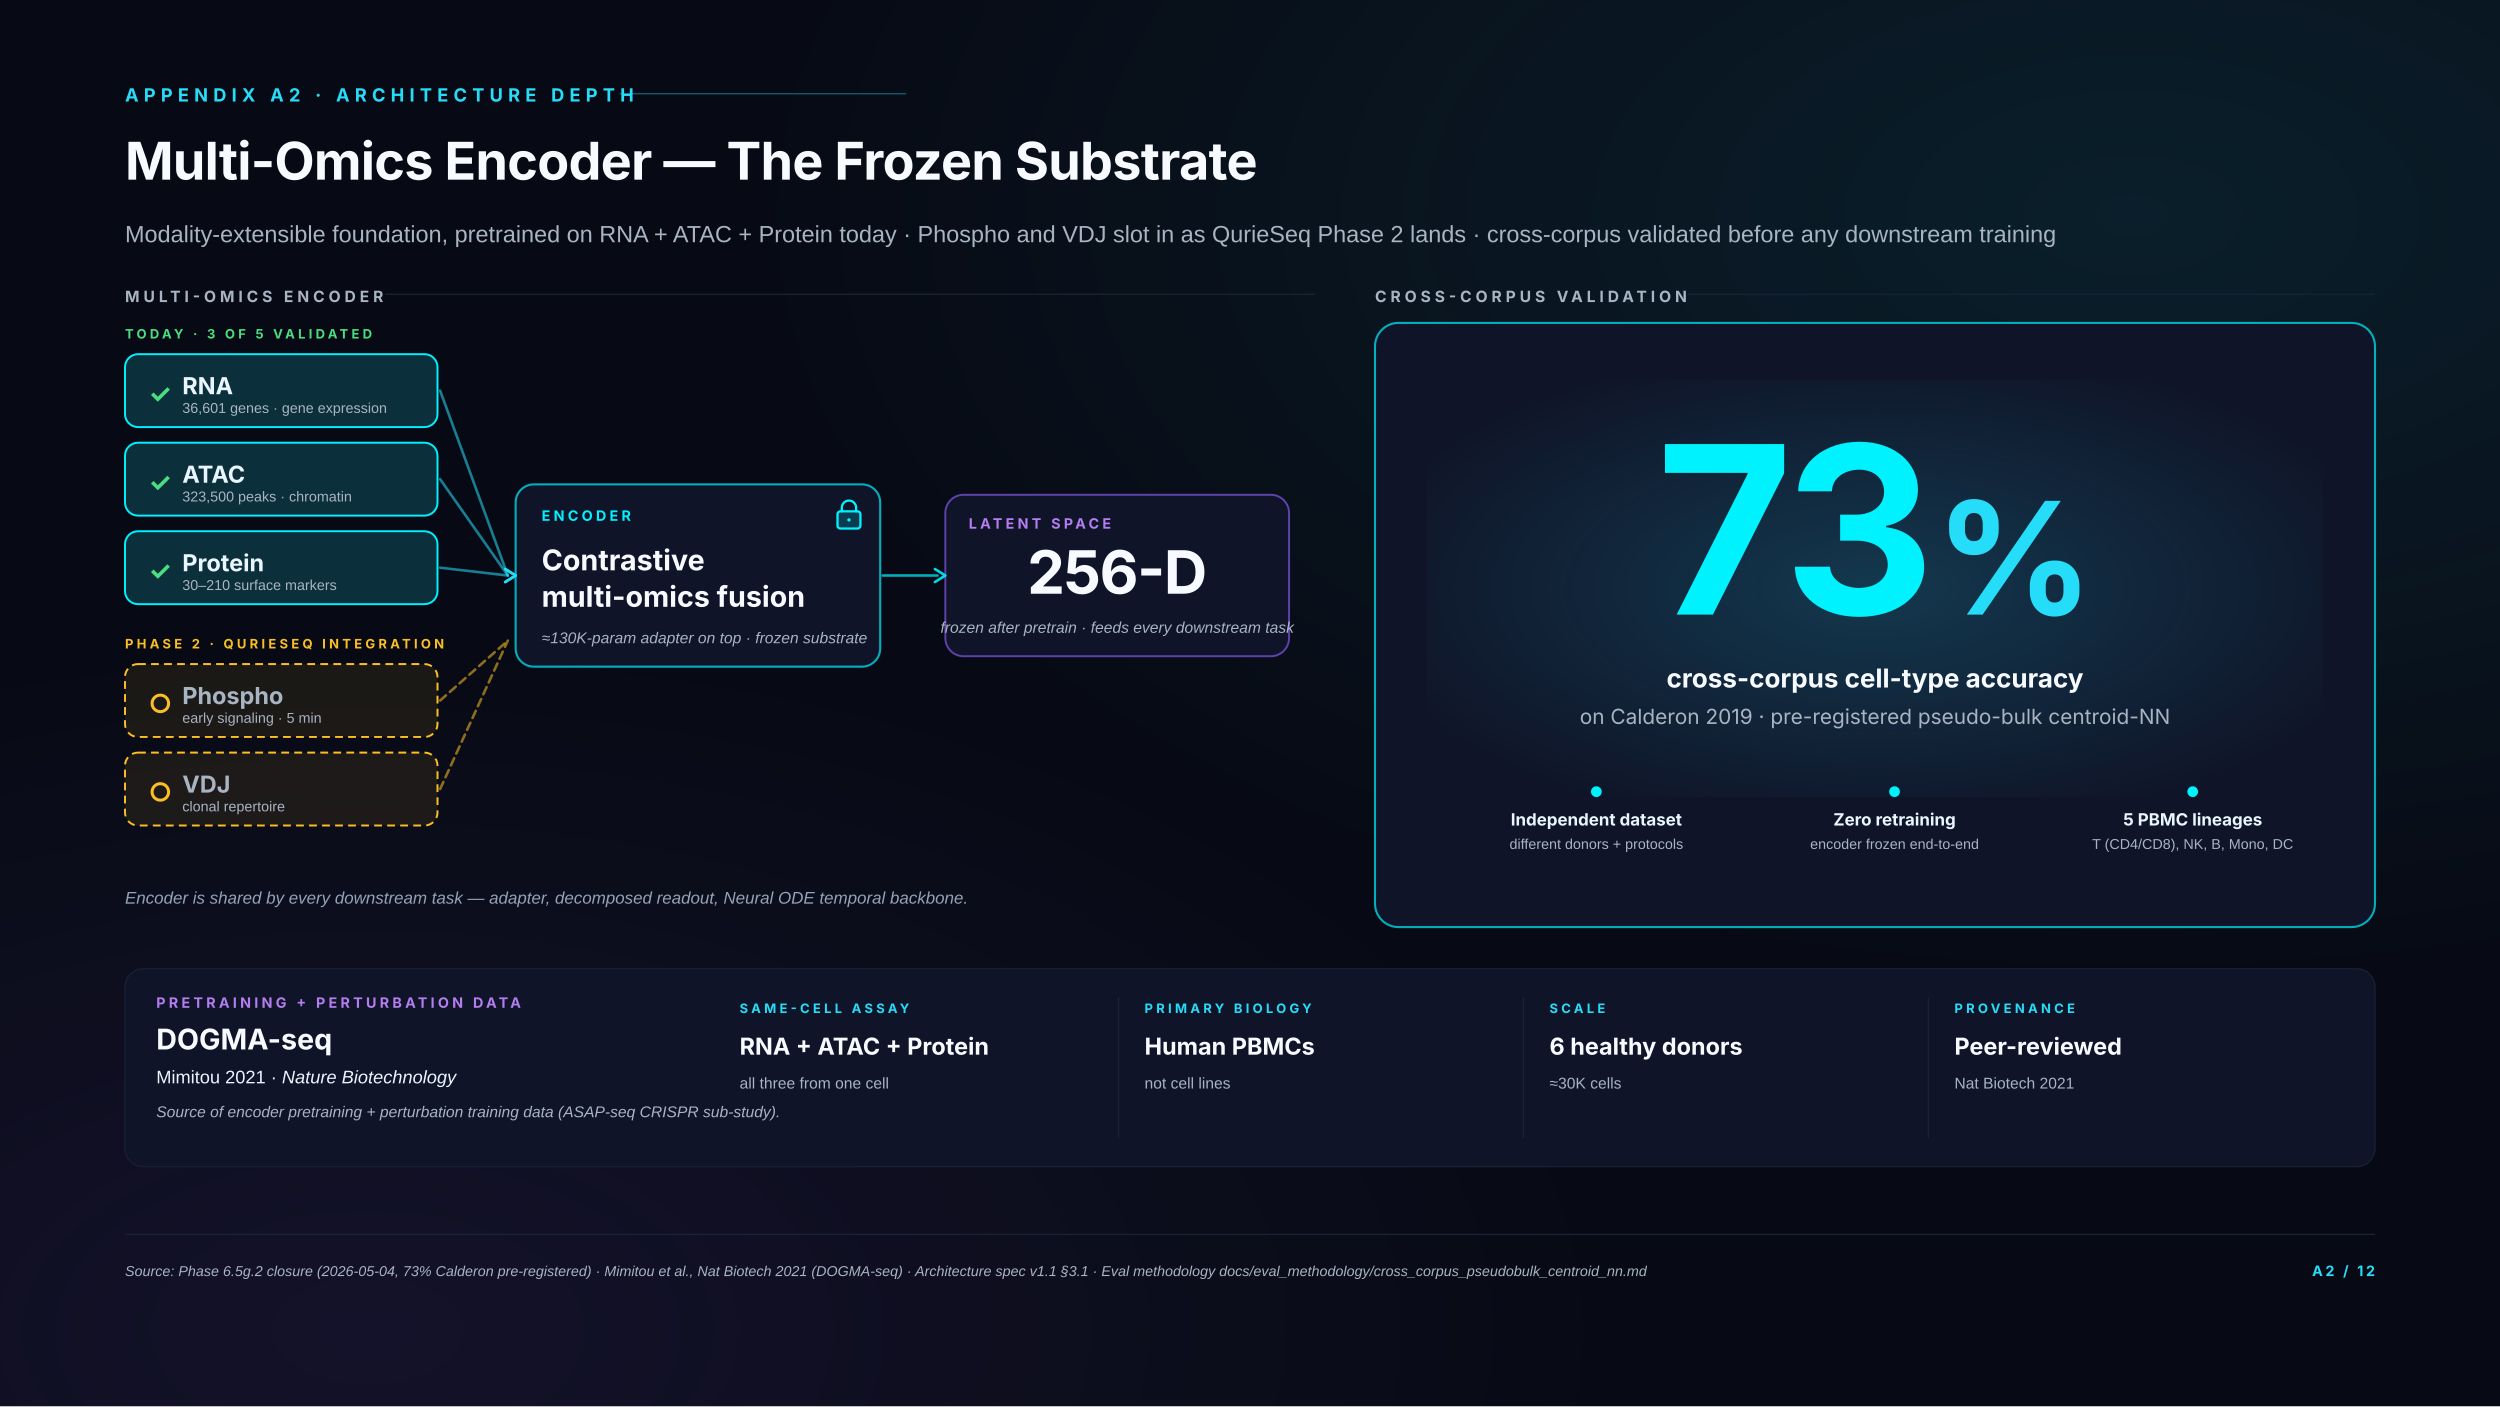
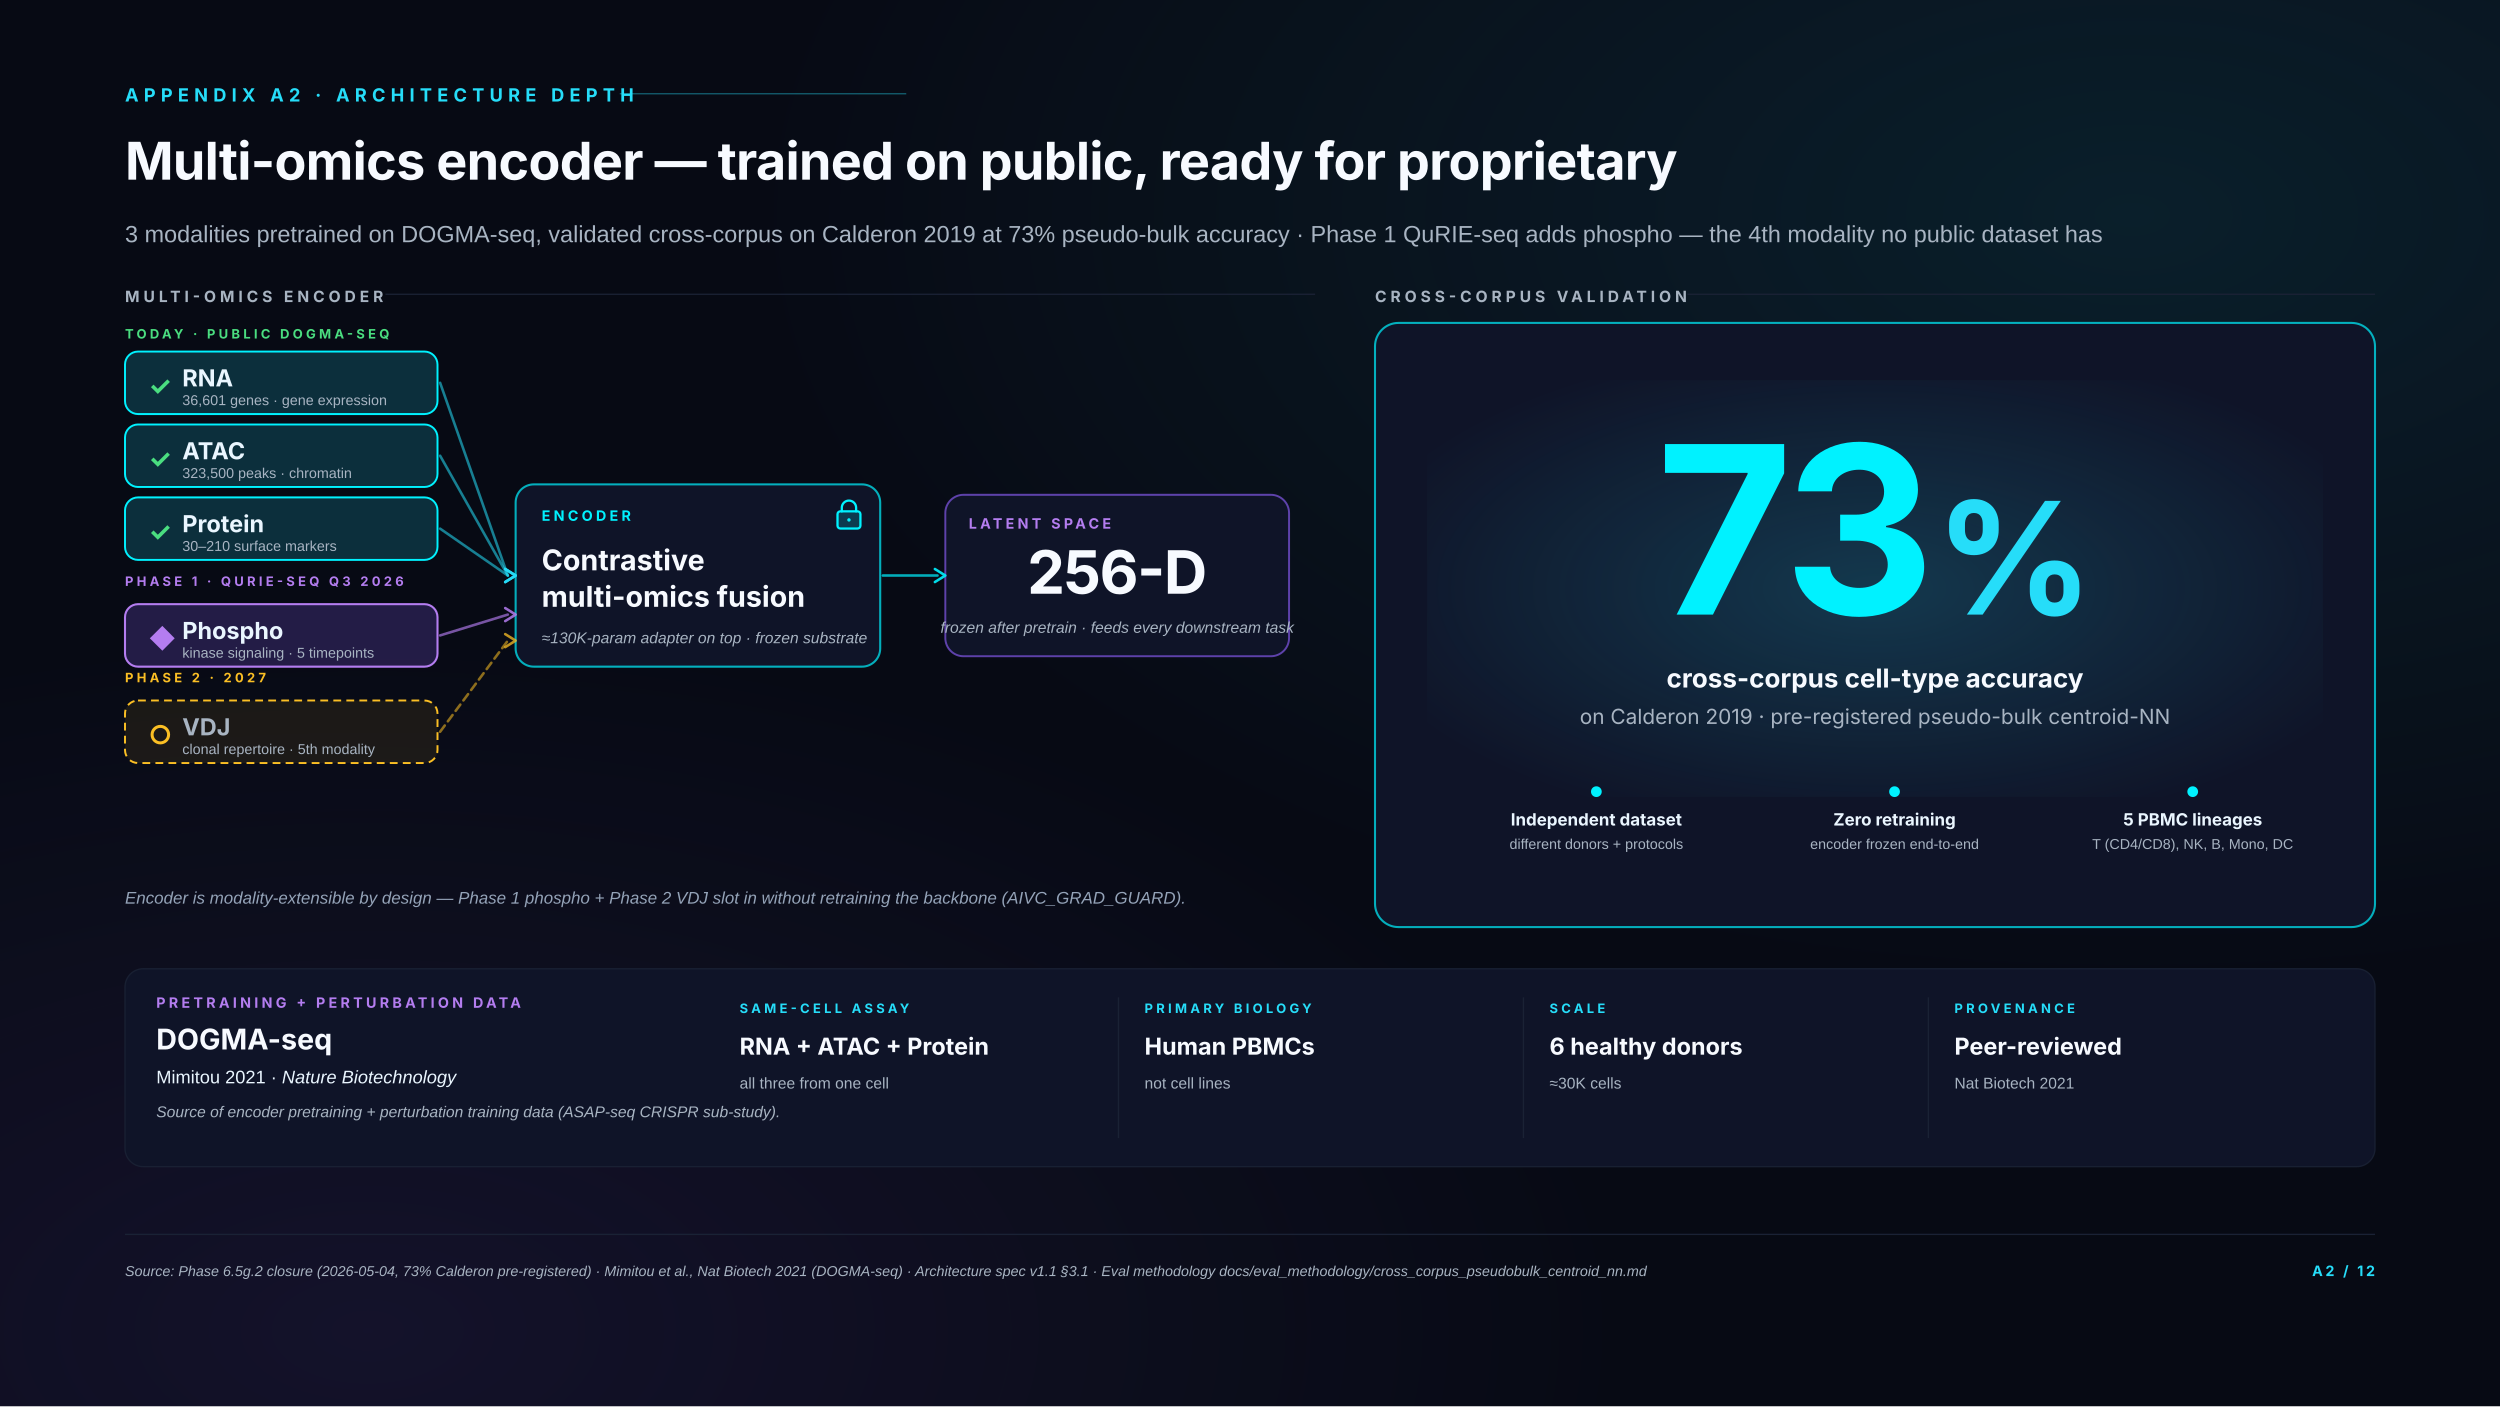
<svg xmlns="http://www.w3.org/2000/svg" viewBox="0 0 1920 1080" width="1920" height="1080" role="img" aria-label="AIVC multi-omics encoder: the frozen substrate">
  <rect width="1920" height="1080" fill="#070A14" />
  <defs>
    <radialGradient id="glow1" cx="0.85" cy="0.15" r="0.55">
      <stop offset="0%" stop-color="#26DDF9" stop-opacity="0.10" />
      <stop offset="100%" stop-color="#26DDF9" stop-opacity="0" />
    </radialGradient>
    <radialGradient id="glow2" cx="0.15" cy="0.95" r="0.5">
      <stop offset="0%" stop-color="#8B5CF6" stop-opacity="0.10" />
      <stop offset="100%" stop-color="#8B5CF6" stop-opacity="0" />
    </radialGradient>
    <radialGradient id="hero73" cx="0.5" cy="0.5" r="0.6">
      <stop offset="0%" stop-color="#26DDF9" stop-opacity="0.18" />
      <stop offset="100%" stop-color="#26DDF9" stop-opacity="0" />
    </radialGradient>
  </defs>
  <rect width="1920" height="1080" fill="url(#glow1)" />
  <rect width="1920" height="1080" fill="url(#glow2)" />
  <text x="96" y="78" fill="#26DDF9" font-family="Inter, -apple-system, 'Helvetica Neue', Arial, sans-serif" font-size="14" font-weight="700" letter-spacing="4">APPENDIX A2 · ARCHITECTURE DEPTH</text>
  <line x1="476" y1="72" x2="696" y2="72" stroke="#26DDF9" stroke-opacity="0.4" stroke-width="1" />
-   <text x="96" y="138" fill="#F7FAFF" font-family="Inter, -apple-system, 'Helvetica Neue', Arial, sans-serif" font-size="40" font-weight="700" letter-spacing="-0.5">Multi-Omics Encoder — The Frozen Substrate</text>
-   <text x="96" y="186" fill="#A8B4C2" font-family="Arial, Inter, 'Helvetica Neue', sans-serif" font-size="18" font-weight="400">Modality-extensible foundation, pretrained on RNA + ATAC + Protein today · Phospho and VDJ slot in as QurieSeq Phase 2 lands · cross-corpus validated before any downstream training</text>
+   <text x="96" y="138" fill="#F7FAFF" font-family="Inter, -apple-system, 'Helvetica Neue', Arial, sans-serif" font-size="40" font-weight="700" letter-spacing="-0.5">Multi-omics encoder — trained on public, ready for proprietary</text>
+   <text x="96" y="186" fill="#A8B4C2" font-family="Arial, Inter, 'Helvetica Neue', sans-serif" font-size="18" font-weight="400">3 modalities pretrained on DOGMA-seq, validated cross-corpus on Calderon 2019 at 73% pseudo-bulk accuracy · Phase 1 QuRIE-seq adds phospho — the 4th modality no public dataset has</text>
  <text x="96" y="232" fill="#A8B4C2" font-family="Inter, -apple-system, 'Helvetica Neue', Arial, sans-serif" font-size="12" font-weight="700" letter-spacing="3">MULTI-OMICS ENCODER</text>
  <line x1="296" y1="226" x2="1010" y2="226" stroke="#1A2235" stroke-width="1" />
-   <text x="96" y="260" fill="#4ADE80" font-family="Inter, -apple-system, 'Helvetica Neue', Arial, sans-serif" font-size="10" font-weight="700" letter-spacing="2.5">TODAY · 3 OF 5 VALIDATED</text>
-   <rect x="96" y="272" width="240" height="56" rx="10" fill="#26DDF9" fill-opacity="0.18" stroke="#00F2FF" stroke-width="1.5" />
-   <text x="114" y="302.0" fill="#4ADE80" font-family="Inter, -apple-system, 'Helvetica Neue', Arial, sans-serif" font-size="20" font-weight="700" dominant-baseline="middle">✓</text>
-   <text x="140" y="296.0" fill="#EAF6FF" font-family="Inter, -apple-system, 'Helvetica Neue', Arial, sans-serif" font-size="18" font-weight="700" dominant-baseline="middle">RNA</text>
-   <text x="140" y="314.0" fill="#A8B4C2" font-family="Arial, Inter, 'Helvetica Neue', sans-serif" font-size="11" font-weight="400" dominant-baseline="middle">36,601 genes · gene expression</text>
-   <rect x="96" y="340" width="240" height="56" rx="10" fill="#26DDF9" fill-opacity="0.18" stroke="#00F2FF" stroke-width="1.5" />
-   <text x="114" y="370.0" fill="#4ADE80" font-family="Inter, -apple-system, 'Helvetica Neue', Arial, sans-serif" font-size="20" font-weight="700" dominant-baseline="middle">✓</text>
-   <text x="140" y="364.0" fill="#EAF6FF" font-family="Inter, -apple-system, 'Helvetica Neue', Arial, sans-serif" font-size="18" font-weight="700" dominant-baseline="middle">ATAC</text>
-   <text x="140" y="382.0" fill="#A8B4C2" font-family="Arial, Inter, 'Helvetica Neue', sans-serif" font-size="11" font-weight="400" dominant-baseline="middle">323,500 peaks · chromatin</text>
-   <rect x="96" y="408" width="240" height="56" rx="10" fill="#26DDF9" fill-opacity="0.18" stroke="#00F2FF" stroke-width="1.5" />
-   <text x="114" y="438.0" fill="#4ADE80" font-family="Inter, -apple-system, 'Helvetica Neue', Arial, sans-serif" font-size="20" font-weight="700" dominant-baseline="middle">✓</text>
-   <text x="140" y="432.0" fill="#EAF6FF" font-family="Inter, -apple-system, 'Helvetica Neue', Arial, sans-serif" font-size="18" font-weight="700" dominant-baseline="middle">Protein</text>
-   <text x="140" y="450.0" fill="#A8B4C2" font-family="Arial, Inter, 'Helvetica Neue', sans-serif" font-size="11" font-weight="400" dominant-baseline="middle">30–210 surface markers</text>
-   <text x="96" y="498" fill="#FBBF24" font-family="Inter, -apple-system, 'Helvetica Neue', Arial, sans-serif" font-size="10" font-weight="700" letter-spacing="2.5">PHASE 2 · QURIESEQ INTEGRATION</text>
-   <rect x="96" y="510" width="240" height="56" rx="10" fill="#FBBF24" fill-opacity="0.08" stroke="#FBBF24" stroke-width="1.5" stroke-dasharray="6 4" />
-   <text x="114" y="540.0" fill="#FBBF24" font-family="Inter, -apple-system, 'Helvetica Neue', Arial, sans-serif" font-size="20" font-weight="700" dominant-baseline="middle">○</text>
-   <text x="140" y="534.0" fill="#A8B4C2" font-family="Inter, -apple-system, 'Helvetica Neue', Arial, sans-serif" font-size="18" font-weight="700" dominant-baseline="middle">Phospho</text>
-   <text x="140" y="552.0" fill="#A8B4C2" font-family="Arial, Inter, 'Helvetica Neue', sans-serif" font-size="11" font-weight="400" dominant-baseline="middle">early signaling · 5 min</text>
-   <rect x="96" y="578" width="240" height="56" rx="10" fill="#FBBF24" fill-opacity="0.08" stroke="#FBBF24" stroke-width="1.5" stroke-dasharray="6 4" />
-   <text x="114" y="608.0" fill="#FBBF24" font-family="Inter, -apple-system, 'Helvetica Neue', Arial, sans-serif" font-size="20" font-weight="700" dominant-baseline="middle">○</text>
-   <text x="140" y="602.0" fill="#A8B4C2" font-family="Inter, -apple-system, 'Helvetica Neue', Arial, sans-serif" font-size="18" font-weight="700" dominant-baseline="middle">VDJ</text>
-   <text x="140" y="620.0" fill="#A8B4C2" font-family="Arial, Inter, 'Helvetica Neue', sans-serif" font-size="11" font-weight="400" dominant-baseline="middle">clonal repertoire</text>
+   <text x="96" y="260" fill="#4ADE80" font-family="Inter, -apple-system, 'Helvetica Neue', Arial, sans-serif" font-size="10" font-weight="700" letter-spacing="2.5">TODAY · PUBLIC DOGMA-SEQ</text>
+   <rect x="96" y="270" width="240" height="48" rx="10" fill="#26DDF9" fill-opacity="0.18" stroke="#00F2FF" stroke-width="1.5" />
+   <text x="114" y="296.0" fill="#4ADE80" font-family="Inter, -apple-system, 'Helvetica Neue', Arial, sans-serif" font-size="20" font-weight="700" dominant-baseline="middle">✓</text>
+   <text x="140" y="290.0" fill="#EAF6FF" font-family="Inter, -apple-system, 'Helvetica Neue', Arial, sans-serif" font-size="18" font-weight="700" dominant-baseline="middle">RNA</text>
+   <text x="140" y="308.0" fill="#A8B4C2" font-family="Arial, Inter, 'Helvetica Neue', sans-serif" font-size="11" font-weight="400" dominant-baseline="middle">36,601 genes · gene expression</text>
+   <rect x="96" y="326" width="240" height="48" rx="10" fill="#26DDF9" fill-opacity="0.18" stroke="#00F2FF" stroke-width="1.5" />
+   <text x="114" y="352.0" fill="#4ADE80" font-family="Inter, -apple-system, 'Helvetica Neue', Arial, sans-serif" font-size="20" font-weight="700" dominant-baseline="middle">✓</text>
+   <text x="140" y="346.0" fill="#EAF6FF" font-family="Inter, -apple-system, 'Helvetica Neue', Arial, sans-serif" font-size="18" font-weight="700" dominant-baseline="middle">ATAC</text>
+   <text x="140" y="364.0" fill="#A8B4C2" font-family="Arial, Inter, 'Helvetica Neue', sans-serif" font-size="11" font-weight="400" dominant-baseline="middle">323,500 peaks · chromatin</text>
+   <rect x="96" y="382" width="240" height="48" rx="10" fill="#26DDF9" fill-opacity="0.18" stroke="#00F2FF" stroke-width="1.5" />
+   <text x="114" y="408.0" fill="#4ADE80" font-family="Inter, -apple-system, 'Helvetica Neue', Arial, sans-serif" font-size="20" font-weight="700" dominant-baseline="middle">✓</text>
+   <text x="140" y="402.0" fill="#EAF6FF" font-family="Inter, -apple-system, 'Helvetica Neue', Arial, sans-serif" font-size="18" font-weight="700" dominant-baseline="middle">Protein</text>
+   <text x="140" y="420.0" fill="#A8B4C2" font-family="Arial, Inter, 'Helvetica Neue', sans-serif" font-size="11" font-weight="400" dominant-baseline="middle">30–210 surface markers</text>
+   <text x="96" y="450" fill="#B47DF0" font-family="Inter, -apple-system, 'Helvetica Neue', Arial, sans-serif" font-size="10" font-weight="700" letter-spacing="2.5">PHASE 1 · QURIE-SEQ Q3 2026</text>
+   <rect x="96" y="464" width="240" height="48" rx="10" fill="#8B5CF6" fill-opacity="0.22" stroke="#B47DF0" stroke-width="1.6" />
+   <text x="114" y="490.0" fill="#B47DF0" font-family="Inter, -apple-system, 'Helvetica Neue', Arial, sans-serif" font-size="20" font-weight="700" dominant-baseline="middle">◆</text>
+   <text x="140" y="484.0" fill="#EAF6FF" font-family="Inter, -apple-system, 'Helvetica Neue', Arial, sans-serif" font-size="18" font-weight="700" dominant-baseline="middle">Phospho</text>
+   <text x="140" y="502.0" fill="#A8B4C2" font-family="Arial, Inter, 'Helvetica Neue', sans-serif" font-size="11" font-weight="400" dominant-baseline="middle">kinase signaling · 5 timepoints</text>
+   <text x="96" y="524" fill="#FBBF24" font-family="Inter, -apple-system, 'Helvetica Neue', Arial, sans-serif" font-size="10" font-weight="700" letter-spacing="2.5">PHASE 2 · 2027</text>
+   <rect x="96" y="538" width="240" height="48" rx="10" fill="#FBBF24" fill-opacity="0.08" stroke="#FBBF24" stroke-width="1.5" stroke-dasharray="6 4" />
+   <text x="114" y="564.0" fill="#FBBF24" font-family="Inter, -apple-system, 'Helvetica Neue', Arial, sans-serif" font-size="20" font-weight="700" dominant-baseline="middle">○</text>
+   <text x="140" y="558.0" fill="#A8B4C2" font-family="Inter, -apple-system, 'Helvetica Neue', Arial, sans-serif" font-size="18" font-weight="700" dominant-baseline="middle">VDJ</text>
+   <text x="140" y="576.0" fill="#A8B4C2" font-family="Arial, Inter, 'Helvetica Neue', sans-serif" font-size="11" font-weight="400" dominant-baseline="middle">clonal repertoire · 5th modality</text>
  <rect x="396" y="372" width="280" height="140" rx="14" fill="#0F1428" stroke="#00F2FF" stroke-width="1.6" stroke-opacity="0.7" />
  <text x="416" y="400" fill="#00F2FF" font-family="Inter, -apple-system, 'Helvetica Neue', Arial, sans-serif" font-size="11" font-weight="700" letter-spacing="2.5">ENCODER</text>
  <g transform="translate(643.2,386.1) scale(1.1)">
    <rect x="0" y="6" width="16" height="12" rx="2" fill="#00F2FF" fill-opacity="0.18" stroke="#00F2FF" stroke-width="1.6" />
    <path d="M3 6 V3.5 A4.5 4.5 0 0 1 13 3.5 V6" fill="none" stroke="#00F2FF" stroke-width="1.6" stroke-linecap="round" />
    <circle cx="8" cy="12" r="1.2" fill="#00F2FF" />
  </g>
  <text x="416" y="438" fill="#F7FAFF" font-family="Inter, -apple-system, 'Helvetica Neue', Arial, sans-serif" font-size="22" font-weight="700">Contrastive</text>
  <text x="416" y="466" fill="#F7FAFF" font-family="Inter, -apple-system, 'Helvetica Neue', Arial, sans-serif" font-size="22" font-weight="700">multi-omics fusion</text>
  <text x="416" y="494" fill="#A8B4C2" font-family="Arial, Inter, 'Helvetica Neue', sans-serif" font-size="12" font-style="italic">≈130K-param adapter on top · frozen substrate</text>
-   <line x1="338" y1="300" x2="390" y2="442" stroke="#26DDF9" stroke-width="2" stroke-opacity="0.55" stroke-linecap="round" />
+   <line x1="338" y1="294" x2="390" y2="442" stroke="#26DDF9" stroke-width="2" stroke-opacity="0.55" stroke-linecap="round" />
  <path d="M 388 437 L 396 442 L 388 447" fill="none" stroke="#26DDF9" stroke-width="2" stroke-opacity="0.75" stroke-linecap="round" stroke-linejoin="round" />
-   <line x1="338" y1="368" x2="390" y2="442" stroke="#26DDF9" stroke-width="2" stroke-opacity="0.55" stroke-linecap="round" />
+   <line x1="338" y1="350" x2="390" y2="442" stroke="#26DDF9" stroke-width="2" stroke-opacity="0.55" stroke-linecap="round" />
  <path d="M 388 437 L 396 442 L 388 447" fill="none" stroke="#26DDF9" stroke-width="2" stroke-opacity="0.75" stroke-linecap="round" stroke-linejoin="round" />
-   <line x1="338" y1="436" x2="390" y2="442" stroke="#26DDF9" stroke-width="2" stroke-opacity="0.55" stroke-linecap="round" />
+   <line x1="338" y1="406" x2="390" y2="442" stroke="#26DDF9" stroke-width="2" stroke-opacity="0.55" stroke-linecap="round" />
  <path d="M 388 437 L 396 442 L 388 447" fill="none" stroke="#26DDF9" stroke-width="2" stroke-opacity="0.75" stroke-linecap="round" stroke-linejoin="round" />
-   <line x1="338" y1="538" x2="390" y2="492" stroke="#FBBF24" stroke-width="2" stroke-opacity="0.55" stroke-dasharray="6 4" stroke-linecap="round" />
-   <line x1="338" y1="606" x2="390" y2="492" stroke="#FBBF24" stroke-width="2" stroke-opacity="0.55" stroke-dasharray="6 4" stroke-linecap="round" />
+   <line x1="338" y1="488" x2="390" y2="472" stroke="#B47DF0" stroke-width="2" stroke-opacity="0.65" stroke-linecap="round" />
+   <path d="M 388 467 L 396 472 L 388 477" fill="none" stroke="#B47DF0" stroke-width="2" stroke-opacity="0.85" stroke-linecap="round" stroke-linejoin="round" />
+   <line x1="338" y1="562" x2="390" y2="492" stroke="#FBBF24" stroke-width="2" stroke-opacity="0.55" stroke-dasharray="6 4" stroke-linecap="round" />
+   <path d="M 388 487 L 396 492 L 388 497" fill="none" stroke="#FBBF24" stroke-width="2" stroke-opacity="0.75" stroke-linecap="round" stroke-linejoin="round" />
  <rect x="726" y="380" width="264" height="124" rx="14" fill="#0F1428" stroke="#8B5CF6" stroke-width="1.5" stroke-opacity="0.65" />
  <text x="744" y="406" fill="#B47DF0" font-family="Inter, -apple-system, 'Helvetica Neue', Arial, sans-serif" font-size="11" font-weight="700" letter-spacing="2.5">LATENT SPACE</text>
  <text x="858.0" y="456" fill="#F7FAFF" font-family="Inter, -apple-system, 'Helvetica Neue', Arial, sans-serif" font-size="46" font-weight="700" text-anchor="middle" letter-spacing="-1">256-D</text>
  <text x="858.0" y="486" fill="#A8B4C2" font-family="Arial, Inter, 'Helvetica Neue', sans-serif" font-size="12" font-style="italic" text-anchor="middle">frozen after pretrain · feeds every downstream task</text>
  <line x1="678" y1="442" x2="720" y2="442.0" stroke="#00F2FF" stroke-width="2" stroke-opacity="0.7" stroke-linecap="round" />
  <path d="M 718 437.0 L 726 442.0 L 718 447.0" fill="none" stroke="#00F2FF" stroke-width="2" stroke-opacity="0.9" stroke-linecap="round" stroke-linejoin="round" />
-   <text x="96" y="694" fill="#94A3B8" font-family="Arial, Inter, 'Helvetica Neue', sans-serif" font-size="13" font-style="italic">Encoder is shared by every downstream task — adapter, decomposed readout, Neural ODE temporal backbone.</text>
+   <text x="96" y="694" fill="#94A3B8" font-family="Arial, Inter, 'Helvetica Neue', sans-serif" font-size="13" font-style="italic">Encoder is modality-extensible by design — Phase 1 phospho + Phase 2 VDJ slot in without retraining the backbone (AIVC_GRAD_GUARD).</text>
  <text x="1056" y="232" fill="#A8B4C2" font-family="Inter, -apple-system, 'Helvetica Neue', Arial, sans-serif" font-size="12" font-weight="700" letter-spacing="3">CROSS-CORPUS VALIDATION</text>
  <line x1="1296" y1="226" x2="1824" y2="226" stroke="#1A2235" stroke-width="1" />
  <rect x="1056" y="248" width="768" height="464" rx="18" fill="#0F1428" stroke="#00F2FF" stroke-width="1.6" stroke-opacity="0.7" />
  <rect x="1096" y="292" width="688" height="320" fill="url(#hero73)" />
  <text x="1440.0" y="472" fill="#00F2FF" font-family="Inter, -apple-system, 'Helvetica Neue', Arial, sans-serif" font-size="180" font-weight="700" text-anchor="middle" letter-spacing="-4">73<tspan fill="#26DDF9" font-size="120">%</tspan>
  </text>
  <text x="1440.0" y="528" fill="#F7FAFF" font-family="Inter, -apple-system, 'Helvetica Neue', Arial, sans-serif" font-size="20" font-weight="700" text-anchor="middle">cross-corpus cell-type accuracy</text>
  <text x="1440.0" y="556" fill="#A8B4C2" font-family="Inter, -apple-system, 'Helvetica Neue', Arial, sans-serif" font-size="16" font-weight="400" text-anchor="middle">on Calderon 2019 · pre-registered pseudo-bulk centroid-NN</text>
  <text x="1226" y="612" fill="#00F2FF" font-family="Inter, -apple-system, 'Helvetica Neue', Arial, sans-serif" font-size="11" font-weight="700" text-anchor="middle">●</text>
  <text x="1226" y="634" fill="#EAF6FF" font-family="Inter, -apple-system, 'Helvetica Neue', Arial, sans-serif" font-size="13" font-weight="700" text-anchor="middle">Independent dataset</text>
  <text x="1226" y="652" fill="#A8B4C2" font-family="Arial, Inter, 'Helvetica Neue', sans-serif" font-size="11" font-weight="400" text-anchor="middle">different donors + protocols</text>
  <text x="1455" y="612" fill="#00F2FF" font-family="Inter, -apple-system, 'Helvetica Neue', Arial, sans-serif" font-size="11" font-weight="700" text-anchor="middle">●</text>
  <text x="1455" y="634" fill="#EAF6FF" font-family="Inter, -apple-system, 'Helvetica Neue', Arial, sans-serif" font-size="13" font-weight="700" text-anchor="middle">Zero retraining</text>
  <text x="1455" y="652" fill="#A8B4C2" font-family="Arial, Inter, 'Helvetica Neue', sans-serif" font-size="11" font-weight="400" text-anchor="middle">encoder frozen end-to-end</text>
  <text x="1684" y="612" fill="#00F2FF" font-family="Inter, -apple-system, 'Helvetica Neue', Arial, sans-serif" font-size="11" font-weight="700" text-anchor="middle">●</text>
  <text x="1684" y="634" fill="#EAF6FF" font-family="Inter, -apple-system, 'Helvetica Neue', Arial, sans-serif" font-size="13" font-weight="700" text-anchor="middle">5 PBMC lineages</text>
  <text x="1684" y="652" fill="#A8B4C2" font-family="Arial, Inter, 'Helvetica Neue', sans-serif" font-size="11" font-weight="400" text-anchor="middle">T (CD4/CD8), NK, B, Mono, DC</text>
  <rect x="96" y="744" width="1728" height="152" rx="14" fill="#0F1428" stroke="#1A2235" stroke-width="1" stroke-opacity="0.9" />
  <text x="120" y="774" fill="#B47DF0" font-family="Inter, -apple-system, 'Helvetica Neue', Arial, sans-serif" font-size="11" font-weight="700" letter-spacing="2.5">PRETRAINING + PERTURBATION DATA</text>
  <text x="120" y="806" fill="#F7FAFF" font-family="Inter, -apple-system, 'Helvetica Neue', Arial, sans-serif" font-size="22" font-weight="700">DOGMA-seq</text>
  <text x="120" y="832" fill="#EAF6FF" font-family="Arial, Inter, 'Helvetica Neue', sans-serif" font-size="14" font-weight="400">Mimitou 2021 · <tspan font-style="italic">Nature Biotechnology</tspan>
  </text>
  <text x="120" y="858" fill="#A8B4C2" font-family="Arial, Inter, 'Helvetica Neue', sans-serif" font-size="12" font-weight="400" font-style="italic">Source of encoder pretraining + perturbation training data (ASAP-seq CRISPR sub-study).</text>
  <text x="568" y="778" fill="#26DDF9" font-family="Inter, -apple-system, 'Helvetica Neue', Arial, sans-serif" font-size="10" font-weight="700" letter-spacing="2.5">SAME-CELL ASSAY</text>
  <text x="568" y="810" fill="#F7FAFF" font-family="Inter, -apple-system, 'Helvetica Neue', Arial, sans-serif" font-size="18" font-weight="700">RNA + ATAC + Protein</text>
  <text x="568" y="836" fill="#A8B4C2" font-family="Arial, Inter, 'Helvetica Neue', sans-serif" font-size="12" font-weight="400">all three from one cell</text>
  <line x1="859" y1="766" x2="859" y2="874" stroke="#1A2235" stroke-width="1" />
  <text x="879" y="778" fill="#26DDF9" font-family="Inter, -apple-system, 'Helvetica Neue', Arial, sans-serif" font-size="10" font-weight="700" letter-spacing="2.5">PRIMARY BIOLOGY</text>
  <text x="879" y="810" fill="#F7FAFF" font-family="Inter, -apple-system, 'Helvetica Neue', Arial, sans-serif" font-size="18" font-weight="700">Human PBMCs</text>
  <text x="879" y="836" fill="#A8B4C2" font-family="Arial, Inter, 'Helvetica Neue', sans-serif" font-size="12" font-weight="400">not cell lines</text>
  <line x1="1170" y1="766" x2="1170" y2="874" stroke="#1A2235" stroke-width="1" />
  <text x="1190" y="778" fill="#26DDF9" font-family="Inter, -apple-system, 'Helvetica Neue', Arial, sans-serif" font-size="10" font-weight="700" letter-spacing="2.5">SCALE</text>
  <text x="1190" y="810" fill="#F7FAFF" font-family="Inter, -apple-system, 'Helvetica Neue', Arial, sans-serif" font-size="18" font-weight="700">6 healthy donors</text>
  <text x="1190" y="836" fill="#A8B4C2" font-family="Arial, Inter, 'Helvetica Neue', sans-serif" font-size="12" font-weight="400">≈30K cells</text>
  <line x1="1481" y1="766" x2="1481" y2="874" stroke="#1A2235" stroke-width="1" />
  <text x="1501" y="778" fill="#26DDF9" font-family="Inter, -apple-system, 'Helvetica Neue', Arial, sans-serif" font-size="10" font-weight="700" letter-spacing="2.5">PROVENANCE</text>
  <text x="1501" y="810" fill="#F7FAFF" font-family="Inter, -apple-system, 'Helvetica Neue', Arial, sans-serif" font-size="18" font-weight="700">Peer-reviewed</text>
  <text x="1501" y="836" fill="#A8B4C2" font-family="Arial, Inter, 'Helvetica Neue', sans-serif" font-size="12" font-weight="400">Nat Biotech 2021</text>
  <line x1="96" y1="948" x2="1824" y2="948" stroke="#1A2235" stroke-width="1" />
  <text x="96" y="980" fill="#A8B4C2" font-family="Arial, Inter, 'Helvetica Neue', sans-serif" font-size="11" font-weight="400" font-style="italic">Source: Phase 6.5g.2 closure (2026-05-04, 73% Calderon pre-registered) · Mimitou et al., Nat Biotech 2021 (DOGMA-seq) · Architecture spec v1.1 §3.1 · Eval methodology docs/eval_methodology/cross_corpus_pseudobulk_centroid_nn.md</text>
  <text x="1824" y="980" fill="#26DDF9" font-family="Inter, -apple-system, 'Helvetica Neue', Arial, sans-serif" font-size="11" font-weight="700" letter-spacing="2" text-anchor="end">A2 / 12</text>
</svg>
